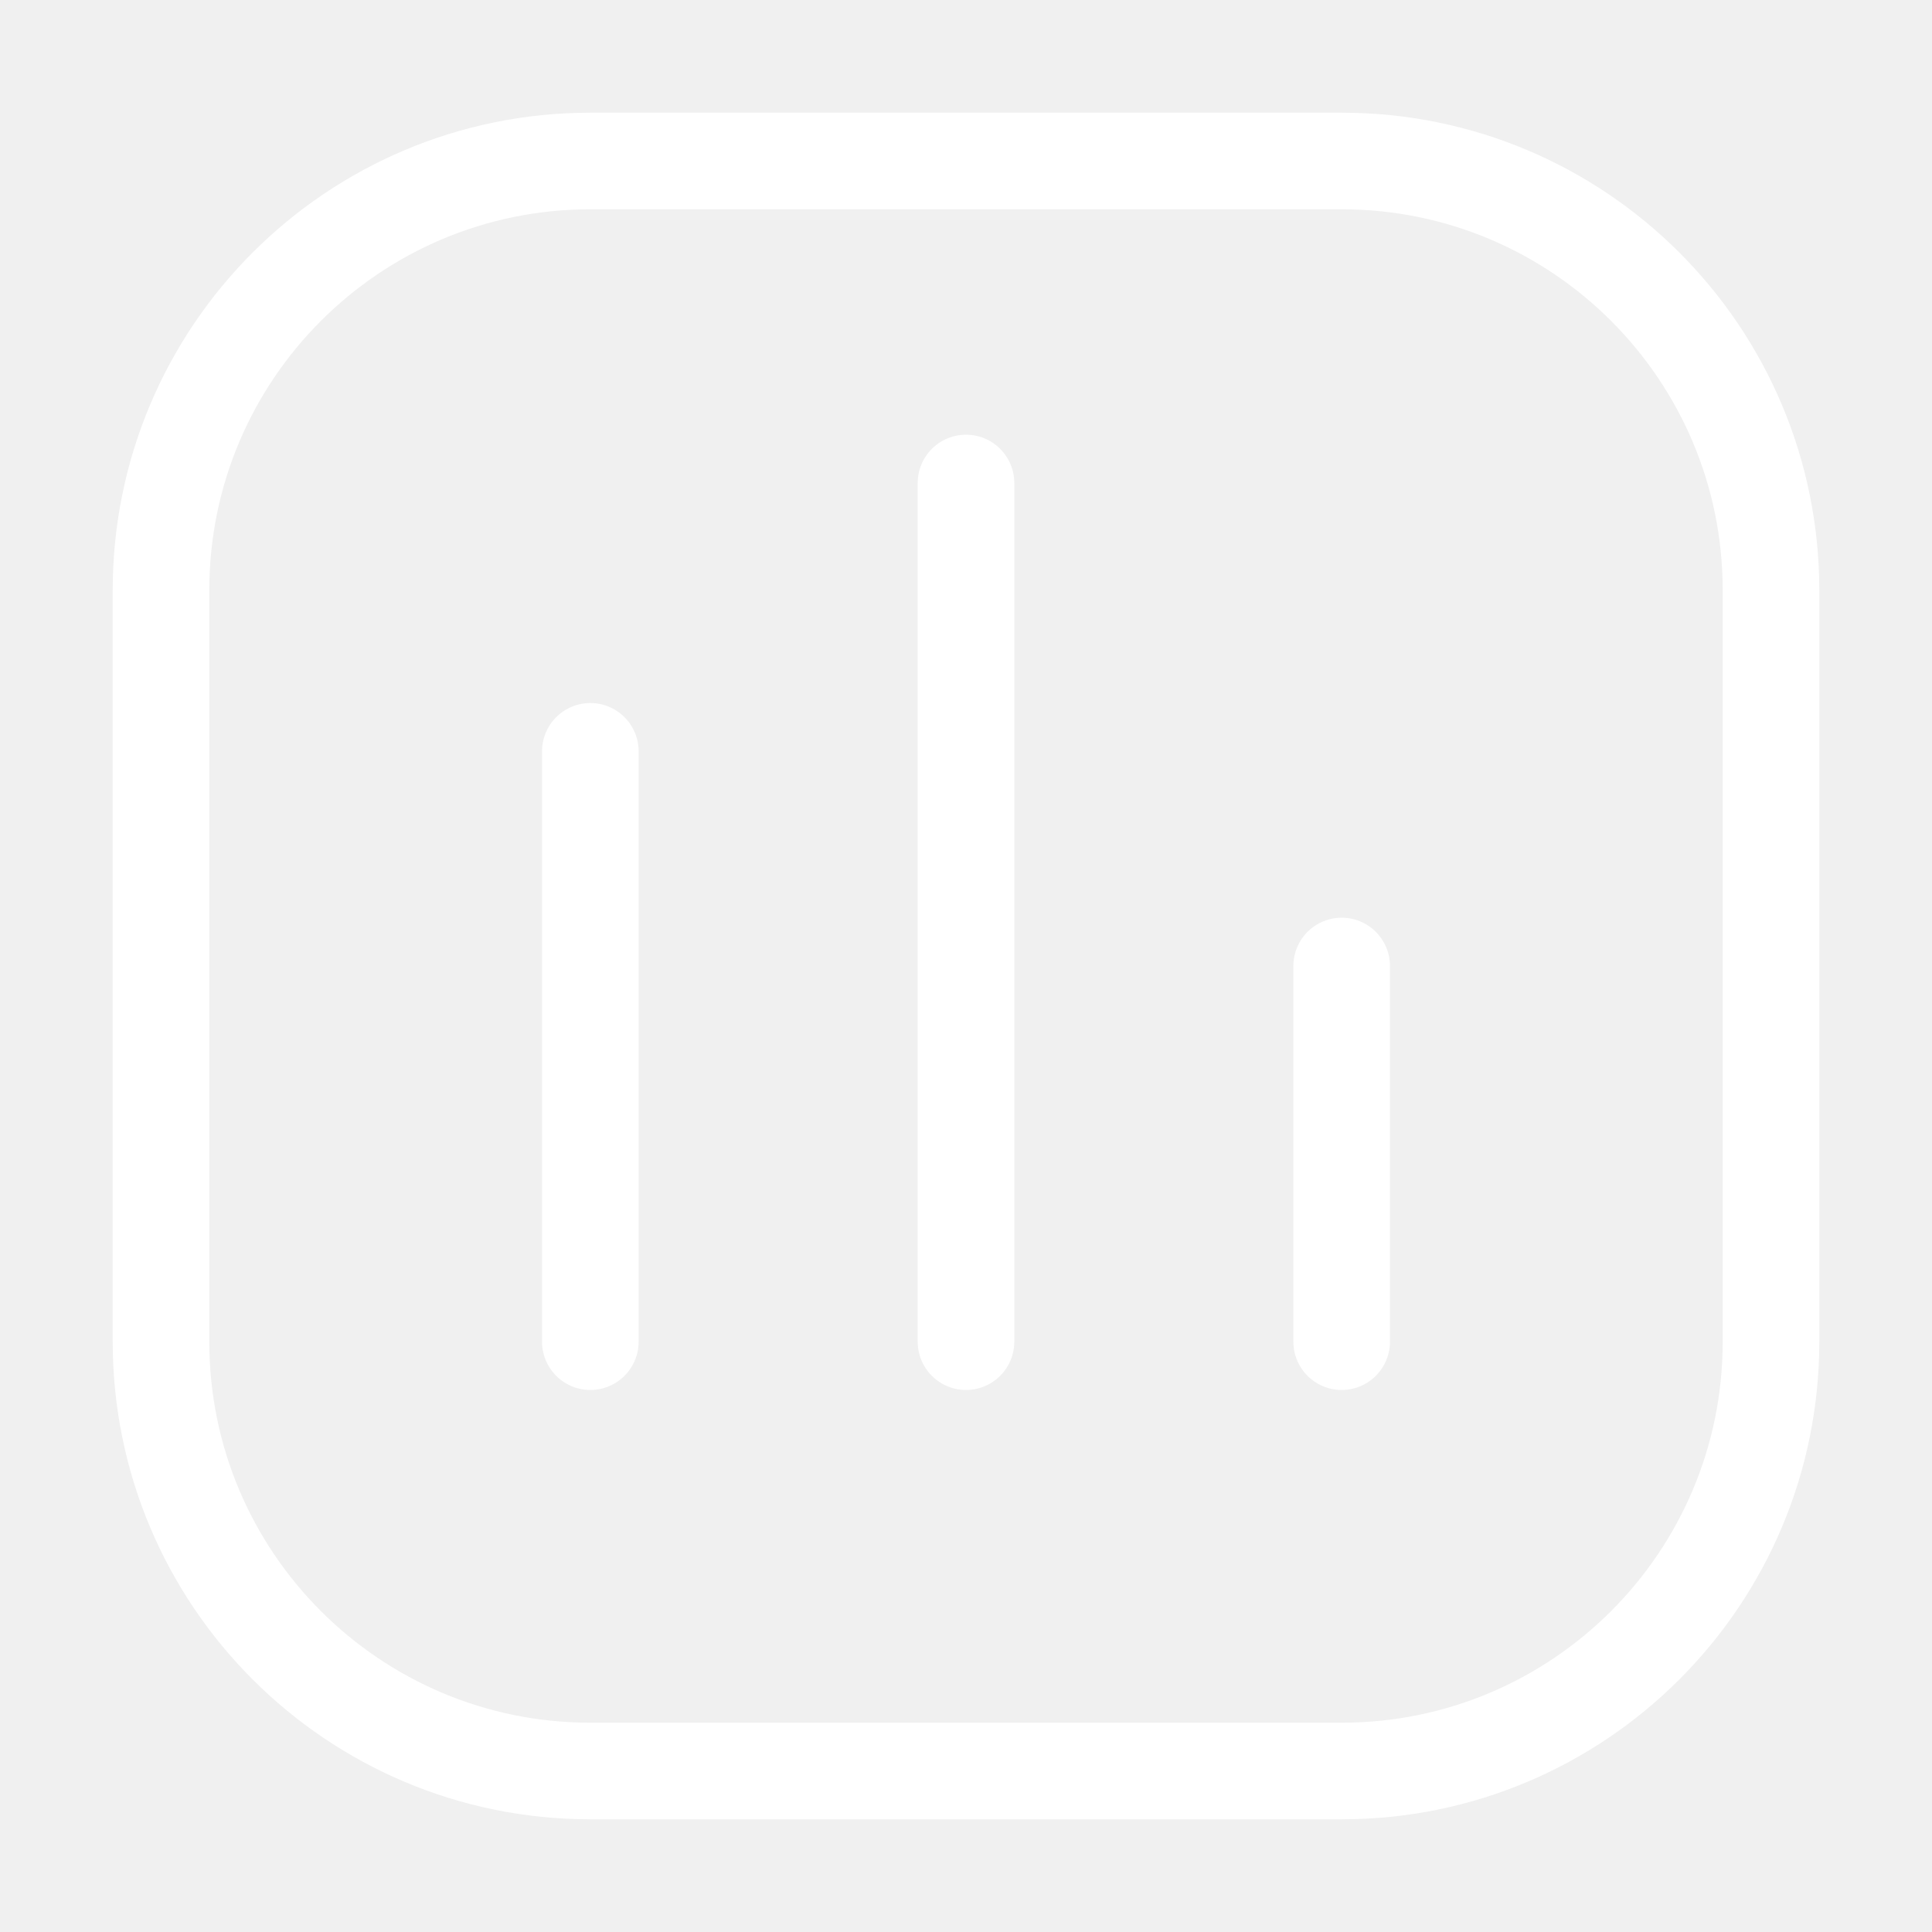
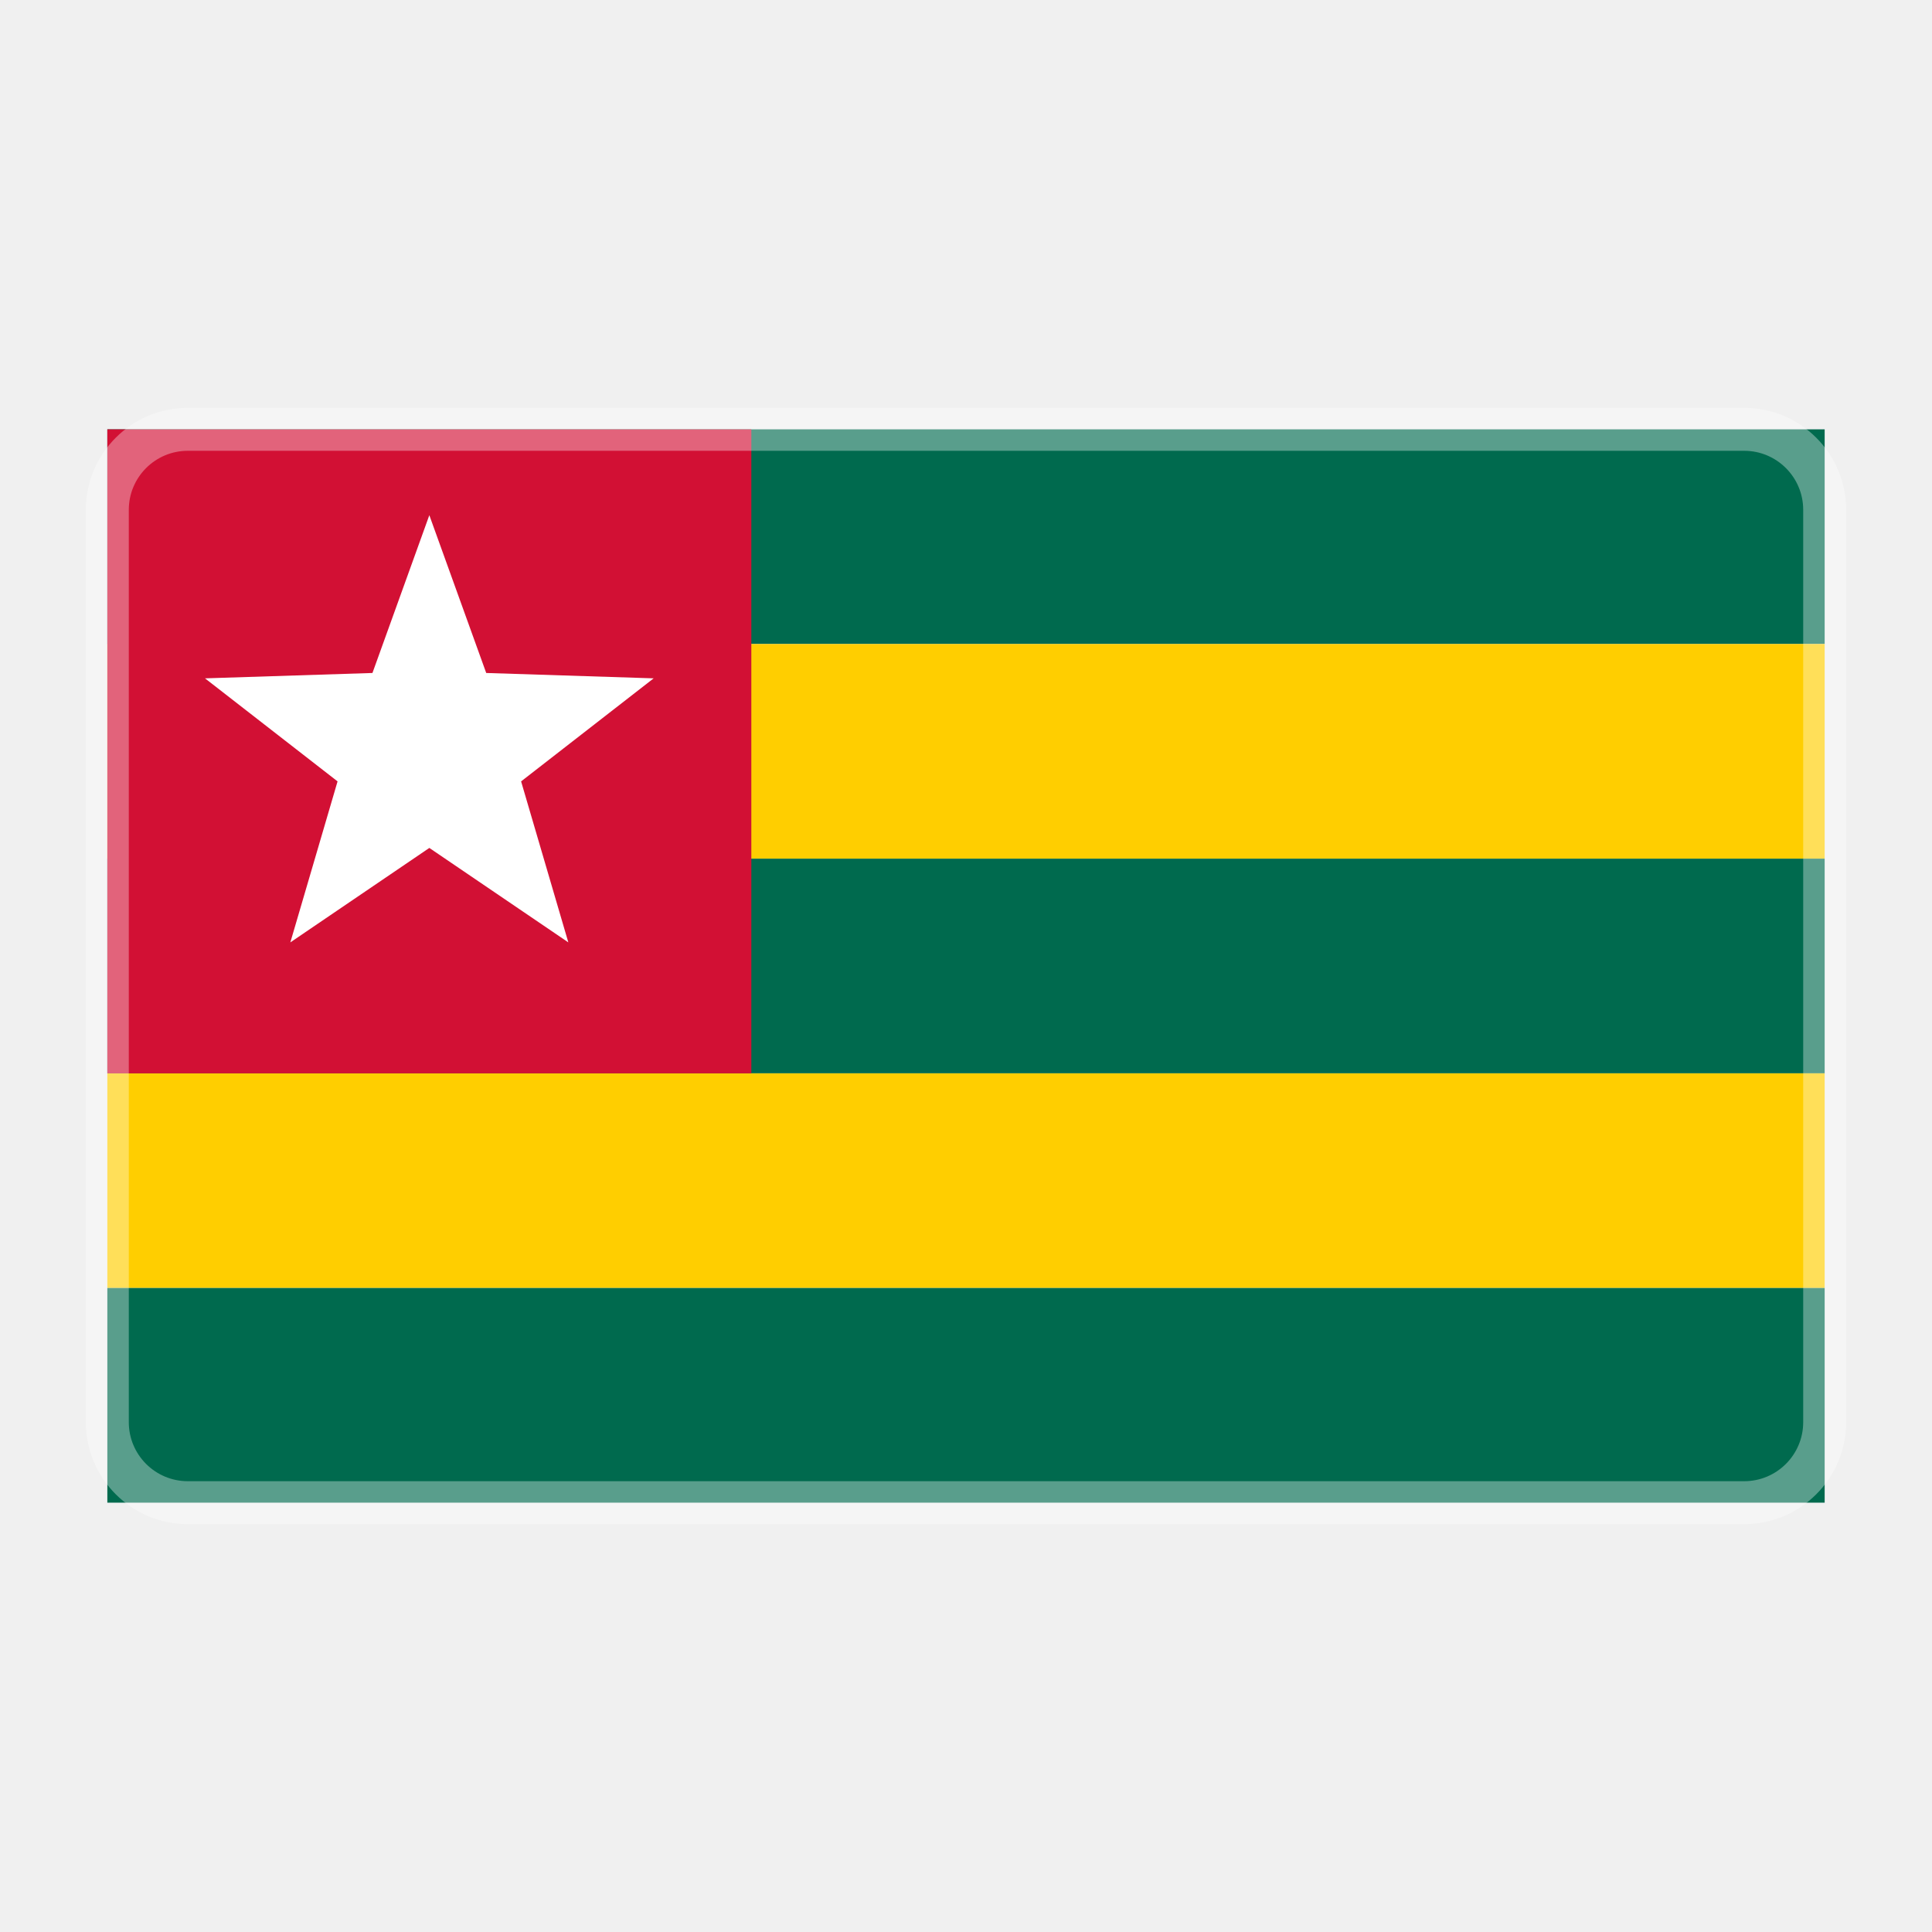
<svg xmlns="http://www.w3.org/2000/svg" width="36" height="36" viewBox="0 0 36 36" fill="none">
-   <rect x="3" y="3" width="30" height="30" rx="8" stroke="#ffffff" stroke-width="1.8" />
-   <path d="M11 25 V14 M18 25 V9 M25 25 V18" stroke="#ffffff" stroke-width="1.8" stroke-linecap="round" />
+   <g id="drapeau-togo">
+     <rect x="2" y="8" width="32" height="4" fill="#006a4e" />
+     <rect x="2" y="12" width="32" height="4" fill="#ffce00" />
+     <rect x="2" y="16" width="32" height="4" fill="#006a4e" />
+     <rect x="2" y="20" width="32" height="4" fill="#ffce00" />
+     <rect x="2" y="24" width="32" height="4" fill="#006a4e" />
+     <rect x="2" y="8" width="12" height="12" fill="#d21034" />
+     <polygon points="8.00,9.60 9.06,12.54 12.18,12.64 9.71,14.56 10.59,17.56 8.00,15.80 5.41,17.56 6.29,14.56 3.82,12.64 6.94,12.54" fill="#ffffff" />
+     <rect x="2" y="8" width="32" height="20" rx="1.5" fill="none" stroke="#ffffff" stroke-opacity="0.35" stroke-width="0.8" />
+   </g>
</svg>
